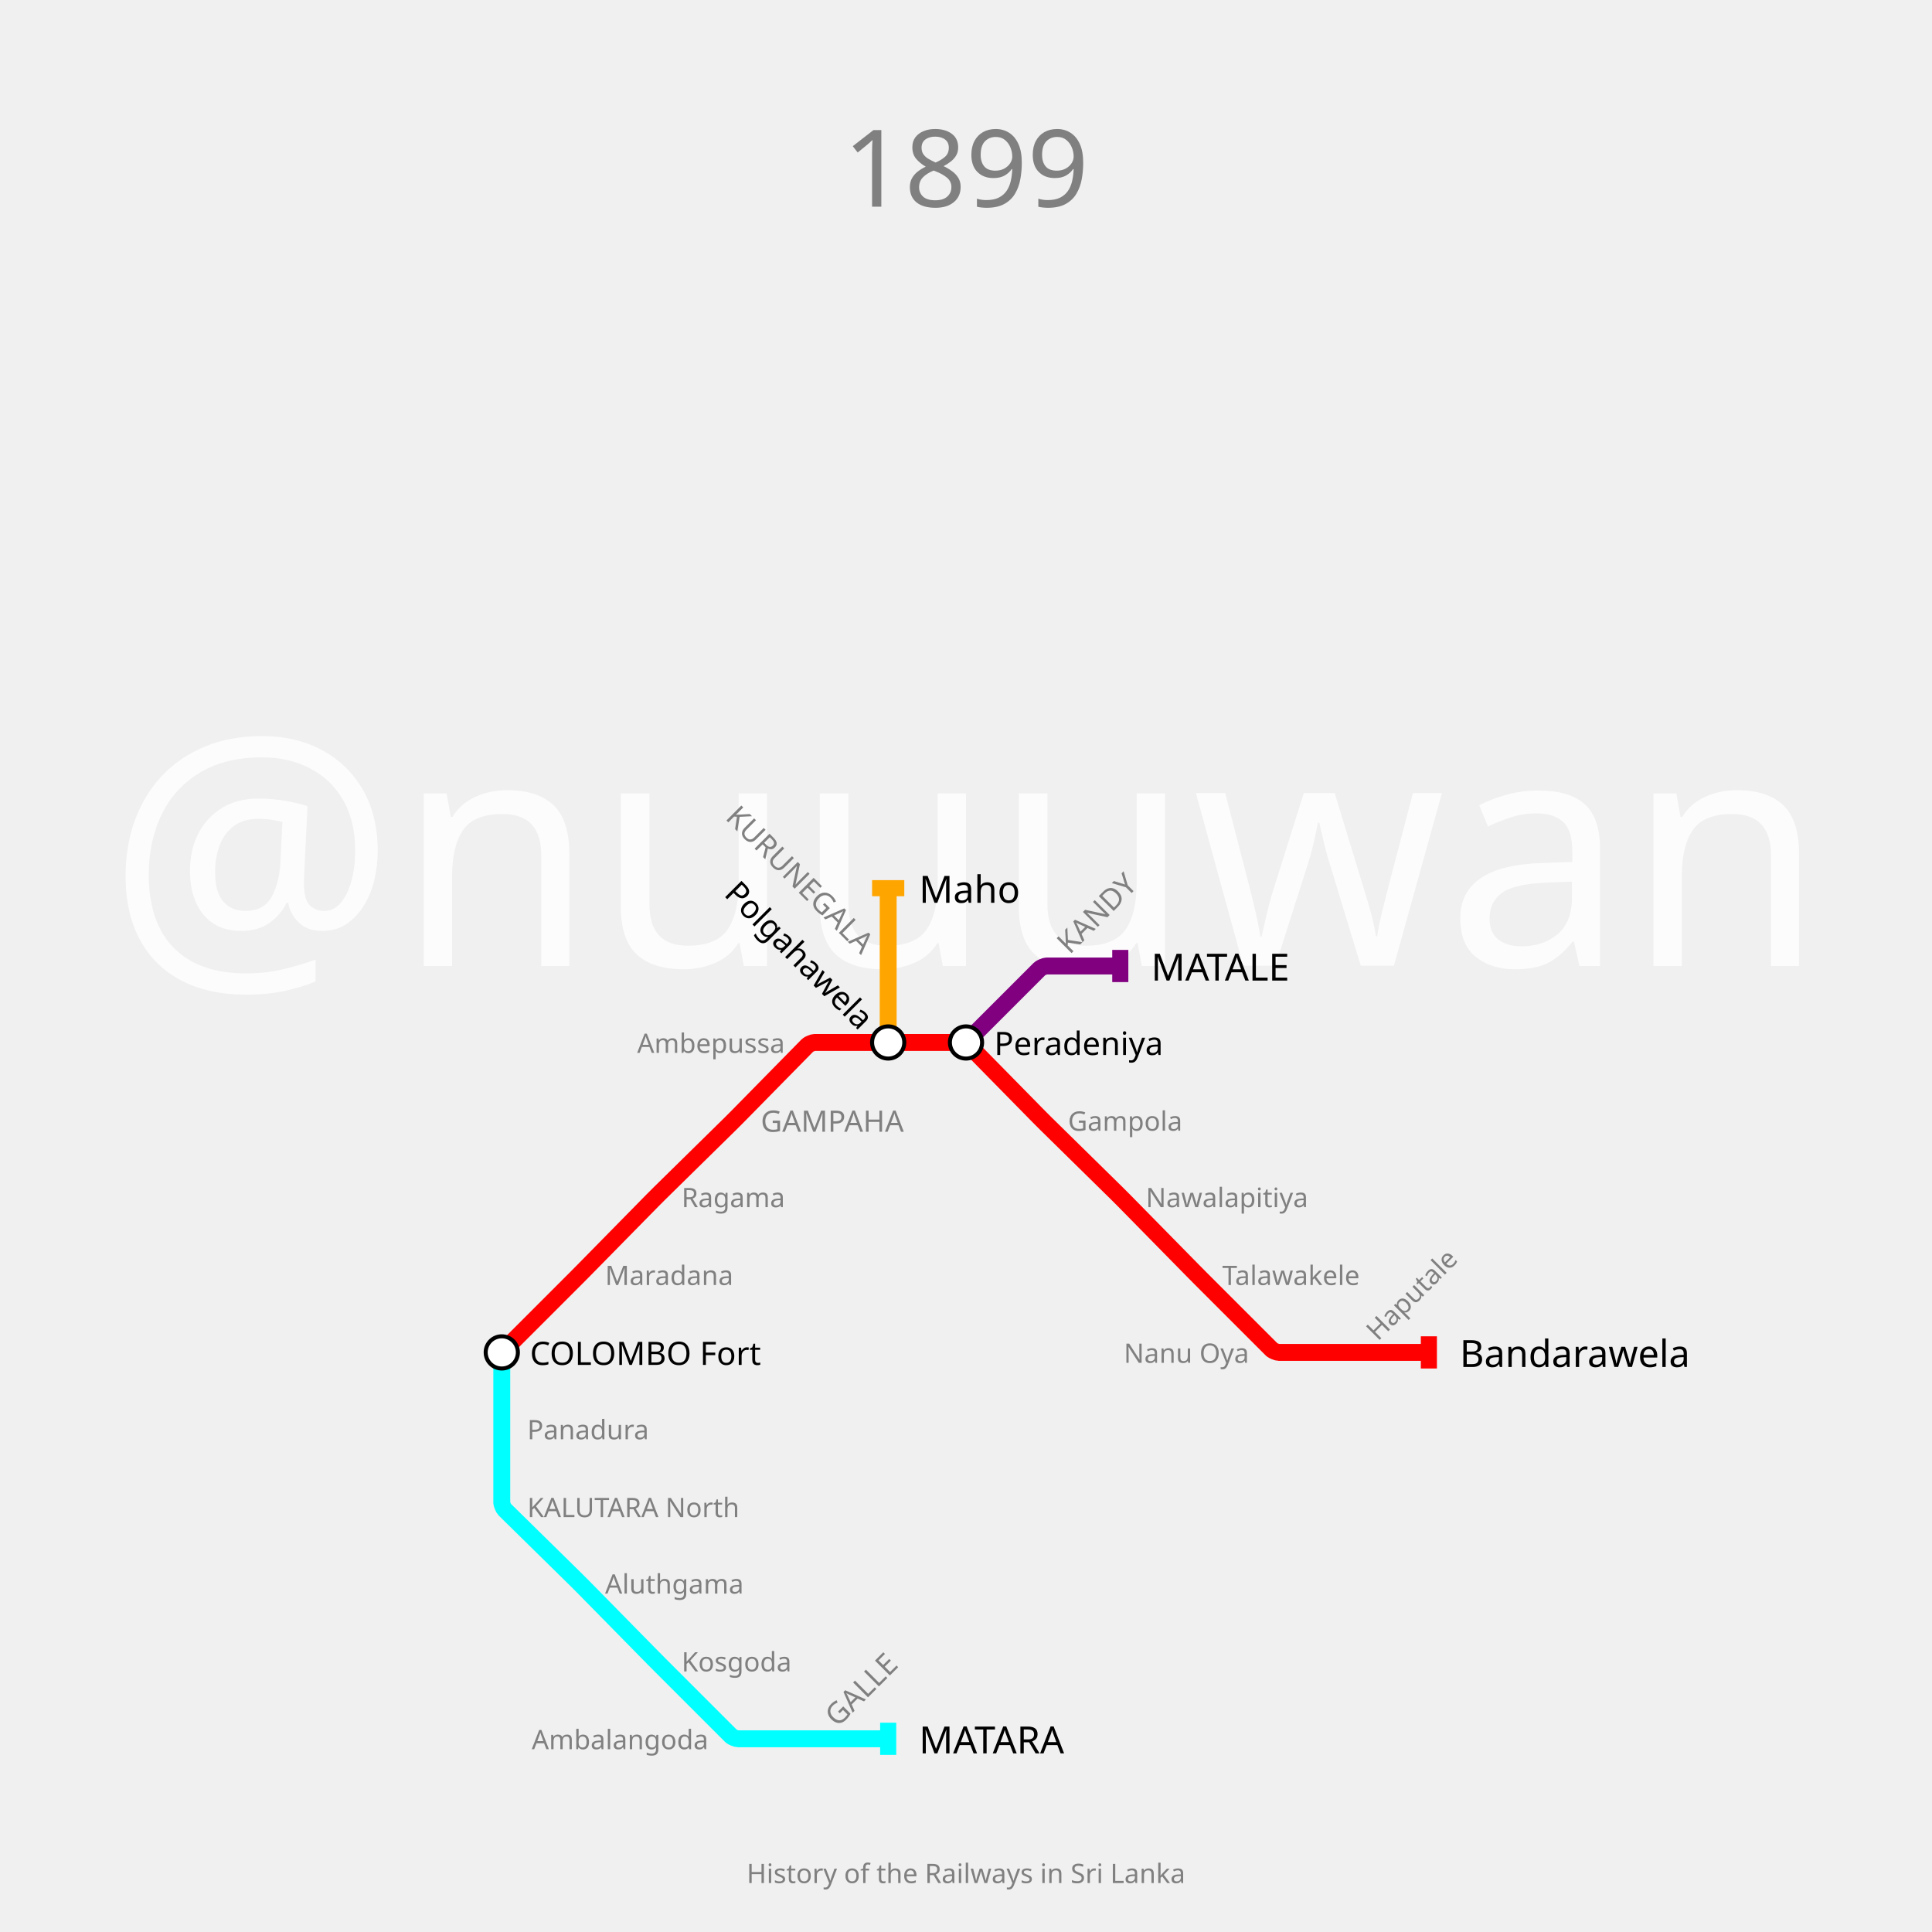
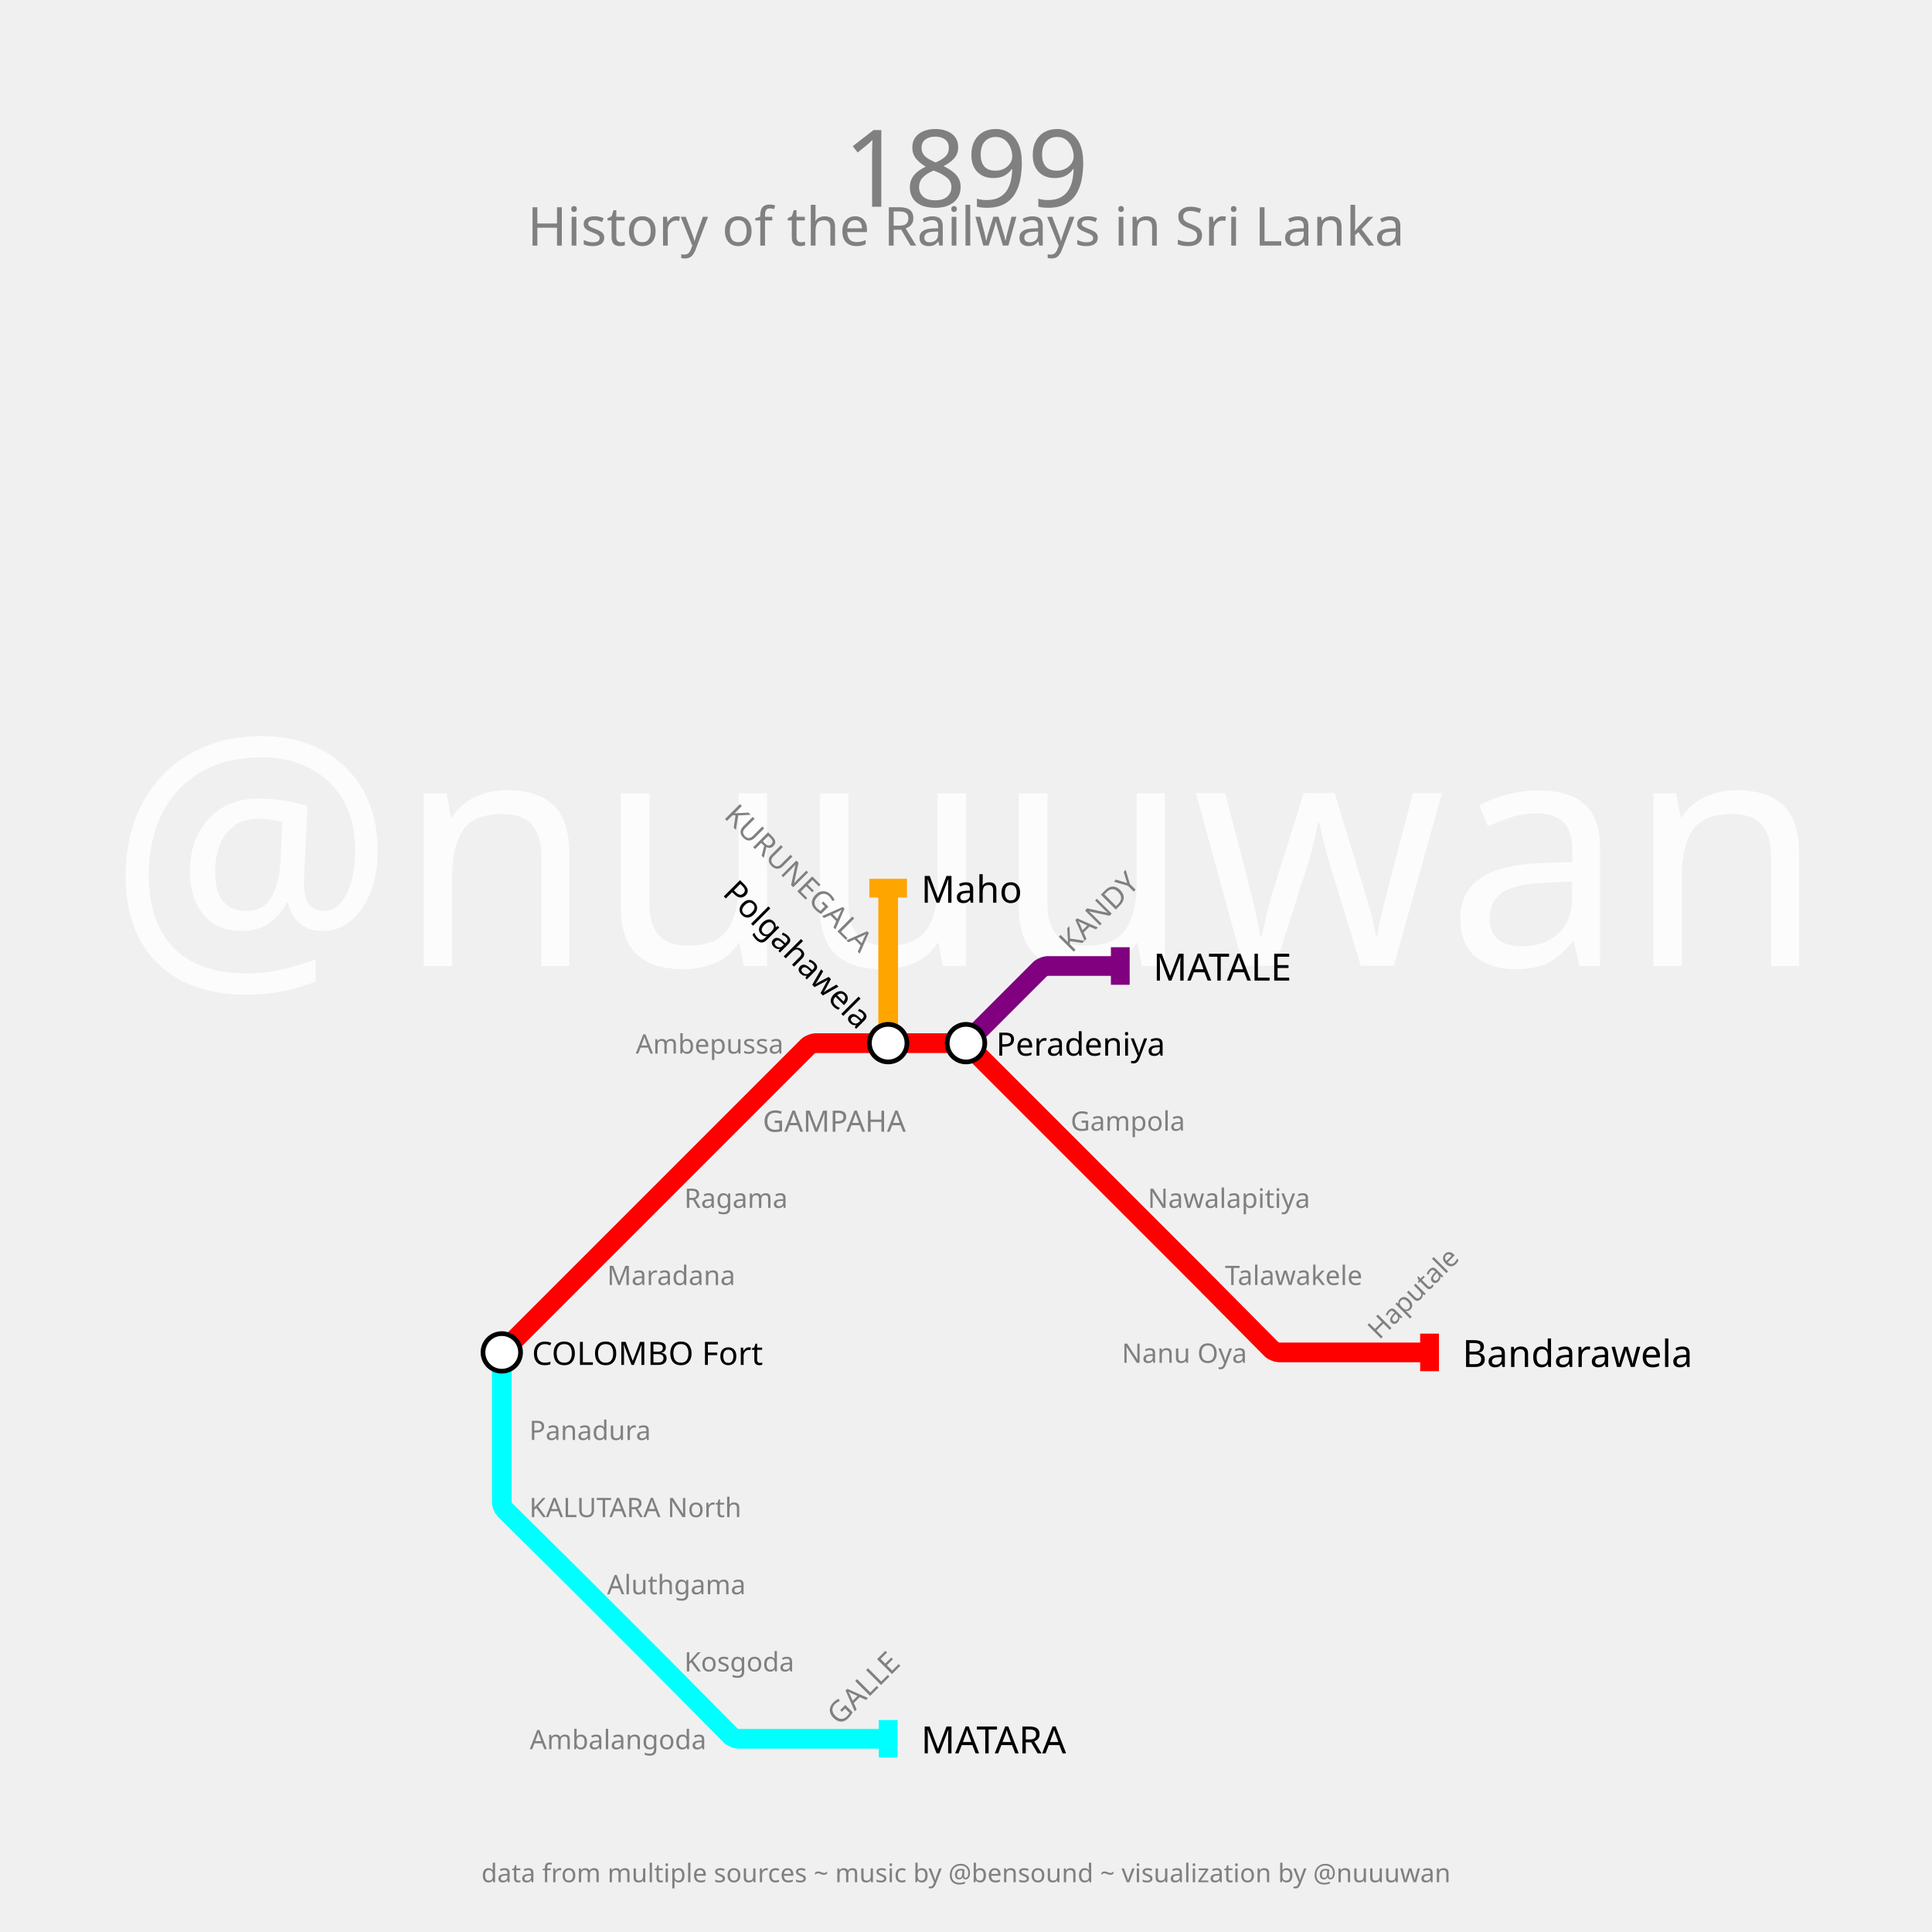
- <svg xmlns="http://www.w3.org/2000/svg" width="1440" height="1440" padding="144">
-   <text fill="#fcfcfc" stroke="none" font-size="240.0" font-family="p22" x="720.0" y="720.0" text-anchor="middle" dominant-baseline="center">@nuuuwan</text>
-   <text fill="gray" stroke="none" font-size="80" font-family="p22" x="720.0" y="92.0" text-anchor="middle" dominant-baseline="hanging">1899</text>
-   <text fill="gray" stroke="none" font-size="20" font-family="p22" x="720.0" y="1388.0" text-anchor="middle" dominant-baseline="text-top">History of the Railways in Sri Lanka</text>
+ <svg xmlns="http://www.w3.org/2000/svg" width="2880" height="2880" padding="288">
+   <text fill="#fcfcfc" stroke="none" font-size="480.0" font-family="p22" x="1440.0" y="1440.0" text-anchor="middle" dominant-baseline="center">@nuuuwan</text>
+   <text fill="gray" stroke="none" font-size="160" font-family="p22" x="1440.0" y="184.0" text-anchor="middle" dominant-baseline="hanging">1899</text>
+   <text fill="gray" stroke="none" font-size="80" font-family="p22" x="1440.0" y="304.0" text-anchor="middle" dominant-baseline="hanging">History of the Railways in Sri Lanka</text>
+   <text fill="gray" stroke="none" font-size="38.4" font-family="p22" x="1440.0" y="2776.0" text-anchor="middle" dominant-baseline="text-top">data from multiple sources ~ music by @bensound ~ visualization by @nuuuwan</text>
  <g>
-     <path fill="none" stroke-width="12.6" stroke-opacity="1" d="M 374.0,1008.0 L 429.125,952.875 C 430.083,951.917 433.9,948.067 434.85,947.1 L 486.293,894.755 C 487.195,893.837 490.837,890.195 491.755,889.293 L 544.238,837.715 C 545.159,836.81 548.81,833.159 549.715,832.238 L 601.967,779.068 C 602.645,778.379 605.933,777.0 606.9,777.0 L 662.0,777.0 L 717.1,777.0 C 718.067,777.0 721.355,778.379 722.033,779.068 L 774.252,832.203 C 775.168,833.136 778.864,836.832 779.797,837.748 L 832.24,889.287 C 833.16,890.192 836.808,893.84 837.713,894.76 L 889.286,947.238 C 890.19,948.159 893.826,951.826 894.738,952.738 L 947.949,1005.949 C 948.633,1006.633 951.933,1008.0 952.9,1008.0 L 1008.0,1008.0 L 1065.0,1008.0" stroke="red" />
-     <rect stroke="none" fill-opacity="1" x="1059" y="996" width="12" height="24" fill="red" />
+     <path fill="none" stroke-width="29.4" stroke-opacity="1" d="M 748.0,2016.0 L 864.0,1900.0 L 979.0,1785.0 L 1094.0,1670.0 L 1204.934,1559.066 C 1206.289,1557.711 1212.833,1555.0 1214.75,1555.0 L 1324.0,1555.0 L 1434.2,1555.0 C 1436.133,1555.0 1442.734,1557.734 1444.101,1559.101 L 1555.0,1670.0 L 1670.0,1785.0 L 1779.25,1894.25 C 1781.167,1896.167 1788.817,1903.85 1790.725,1905.775 L 1895.917,2011.881 C 1897.278,2013.254 1903.867,2016.0 1905.8,2016.0 L 2016.0,2016.0 L 2131.0,2016.0" stroke="red" />
+     <rect stroke="none" fill-opacity="1" x="2117" y="1988" width="28" height="56" fill="red" />
  </g>
  <g>
-     <path fill="none" stroke-width="12.6" stroke-opacity="1" d="M 720.0,777.0 L 774.949,722.051 C 775.633,721.367 778.933,720.0 779.9,720.0 L 835.0,720.0" stroke="purple" />
-     <rect stroke="none" fill-opacity="1" x="829" y="708" width="12" height="24" fill="purple" />
+     <path fill="none" stroke-width="29.4" stroke-opacity="1" d="M 1440.0,1555.0 L 1550.934,1444.066 C 1552.289,1442.711 1558.833,1440.0 1560.75,1440.0 L 1670.0,1440.0" stroke="purple" />
+     <rect stroke="none" fill-opacity="1" x="1656" y="1412" width="28" height="56" fill="purple" />
  </g>
  <g>
-     <path fill="none" stroke-width="12.6" stroke-opacity="1" d="M 374.0,1008.0 L 374.0,1065.0 L 374.0,1120.1 C 374.0,1121.067 375.379,1124.355 376.068,1125.033 L 429.203,1177.252 C 430.136,1178.168 433.832,1181.864 434.748,1182.797 L 486.287,1235.24 C 487.192,1236.16 490.824,1239.824 491.736,1240.736 L 544.985,1293.985 C 545.656,1294.656 548.9,1296.0 549.85,1296.0 L 604.0,1296.0 L 662.0,1296.0" stroke="cyan" />
-     <rect stroke="none" fill-opacity="1" x="656" y="1284" width="12" height="24" fill="cyan" />
+     <path fill="none" stroke-width="29.4" stroke-opacity="1" d="M 748.0,2016.0 L 748.0,2131.0 L 748.0,2240.25 C 748.0,2242.167 750.722,2248.699 752.083,2250.048 L 858.404,2355.452 C 860.269,2357.302 867.715,2364.715 869.572,2366.572 L 973.529,2470.529 C 975.352,2472.352 982.632,2479.663 984.448,2481.495 L 1089.952,2587.917 C 1091.301,2589.278 1097.833,2592.0 1099.75,2592.0 L 1209.0,2592.0 L 1324.0,2592.0" stroke="cyan" />
+     <rect stroke="none" fill-opacity="1" x="1310" y="2564" width="28" height="56" fill="cyan" />
  </g>
  <g>
-     <path fill="none" stroke-width="12.6" stroke-opacity="1" d="M 662.0,777.0 L 662.0,720.0 L 662.0,662.0" stroke="orange" />
-     <rect stroke="none" fill-opacity="1" x="650" y="656" width="24" height="12" fill="orange" />
+     <path fill="none" stroke-width="29.4" stroke-opacity="1" d="M 1324.0,1555.0 L 1324.0,1440.0 L 1324.0,1324.0" stroke="orange" />
+     <rect stroke="none" fill-opacity="1" x="1296" y="1310" width="56" height="28" fill="orange" />
  </g>
  <g>
-     <text fill="black" stroke="none" font-size="28.0" font-family="p22" font-weight="100" text-anchor="start" dominant-baseline="central" x="1088.0" y="1008" transform="translate(1065,1008) rotate(0) translate(-1065,-1008)">Bandarawela</text>
+     <text fill="black" stroke="none" font-size="56.0" font-family="p22" font-weight="100" text-anchor="start" dominant-baseline="central" x="2180.0" y="2016" transform="translate(2131,2016) rotate(0) translate(-2131,-2016)">Bandarawela</text>
  </g>
  <g>
-     <text fill="black" stroke="none" font-size="28.0" font-family="p22" font-weight="100" text-anchor="start" dominant-baseline="central" x="858.0" y="720" transform="translate(835,720) rotate(0) translate(-835,-720)">MATALE</text>
+     <text fill="black" stroke="none" font-size="56.0" font-family="p22" font-weight="100" text-anchor="start" dominant-baseline="central" x="1719.0" y="1440" transform="translate(1670,1440) rotate(0) translate(-1670,-1440)">MATALE</text>
  </g>
  <g>
-     <text fill="black" stroke="none" font-size="28.0" font-family="p22" font-weight="100" text-anchor="start" dominant-baseline="central" x="685.0" y="1296" transform="translate(662,1296) rotate(0) translate(-662,-1296)">MATARA</text>
+     <text fill="black" stroke="none" font-size="56.0" font-family="p22" font-weight="100" text-anchor="start" dominant-baseline="central" x="1373.0" y="2592" transform="translate(1324,2592) rotate(0) translate(-1324,-2592)">MATARA</text>
  </g>
  <g>
-     <text fill="black" stroke="none" font-size="28.0" font-family="p22" font-weight="100" text-anchor="start" dominant-baseline="central" x="685.0" y="662" transform="translate(662,662) rotate(0) translate(-662,-662)">Maho</text>
+     <text fill="black" stroke="none" font-size="56.0" font-family="p22" font-weight="100" text-anchor="start" dominant-baseline="central" x="1373.0" y="1324" transform="translate(1324,1324) rotate(0) translate(-1324,-1324)">Maho</text>
  </g>
  <g>
-     <circle r="12" fill="white" stroke="black" stroke-width="3.0" cx="374" cy="1008" />
-     <text fill="black" stroke="none" font-size="24.0" font-family="p22" font-weight="100" text-anchor="start" dominant-baseline="central" x="395.0" y="1008" transform="translate(374,1008) rotate(0) translate(-374,-1008)">COLOMBO Fort</text>
+     <circle r="28" fill="white" stroke="black" stroke-width="7.0" cx="748" cy="2016" />
+     <text fill="black" stroke="none" font-size="48.0" font-family="p22" font-weight="100" text-anchor="start" dominant-baseline="central" x="793.0" y="2016" transform="translate(748,2016) rotate(0) translate(-748,-2016)">COLOMBO Fort</text>
  </g>
  <g>
-     <circle r="12" fill="white" stroke="black" stroke-width="3.0" cx="662" cy="777" />
-     <text fill="black" stroke="none" font-size="24.0" font-family="p22" font-weight="100" text-anchor="end" dominant-baseline="central" x="641.0" y="777" transform="translate(662,777) rotate(45) translate(-662,-777)">Polgahawela</text>
+     <circle r="28" fill="white" stroke="black" stroke-width="7.0" cx="1324" cy="1555" />
+     <text fill="black" stroke="none" font-size="48.0" font-family="p22" font-weight="100" text-anchor="end" dominant-baseline="central" x="1279.0" y="1555" transform="translate(1324,1555) rotate(45) translate(-1324,-1555)">Polgahawela</text>
  </g>
  <g>
-     <circle r="12" fill="white" stroke="black" stroke-width="3.0" cx="720" cy="777" />
-     <text fill="black" stroke="none" font-size="24.0" font-family="p22" font-weight="100" text-anchor="start" dominant-baseline="central" x="741.0" y="777" transform="translate(720,777) rotate(0) translate(-720,-777)">Peradeniya</text>
+     <circle r="28" fill="white" stroke="black" stroke-width="7.0" cx="1440" cy="1555" />
+     <text fill="black" stroke="none" font-size="48.0" font-family="p22" font-weight="100" text-anchor="start" dominant-baseline="central" x="1485.0" y="1555" transform="translate(1440,1555) rotate(0) translate(-1440,-1555)">Peradeniya</text>
  </g>
  <g>
-     <text fill="gray" stroke="none" font-size="22.0" font-family="p22" font-weight="100" text-anchor="start" dominant-baseline="central" x="567.0" y="835" transform="translate(547,835) rotate(0) translate(-547,-835)">GAMPAHA</text>
+     <text fill="gray" stroke="none" font-size="44.0" font-family="p22" font-weight="100" text-anchor="start" dominant-baseline="central" x="1137.0" y="1670" transform="translate(1094,1670) rotate(0) translate(-1094,-1670)">GAMPAHA</text>
  </g>
  <g>
-     <text fill="gray" stroke="none" font-size="22.0" font-family="p22" font-weight="100" text-anchor="start" dominant-baseline="central" x="797.0" y="720" transform="translate(777,720) rotate(-45) translate(-777,-720)">KANDY</text>
+     <text fill="gray" stroke="none" font-size="44.0" font-family="p22" font-weight="100" text-anchor="start" dominant-baseline="central" x="1598.0" y="1440" transform="translate(1555,1440) rotate(-45) translate(-1555,-1440)">KANDY</text>
  </g>
  <g>
-     <text fill="gray" stroke="none" font-size="22.0" font-family="p22" font-weight="100" text-anchor="start" dominant-baseline="central" x="624.0" y="1296" transform="translate(604,1296) rotate(-45) translate(-604,-1296)">GALLE</text>
+     <text fill="gray" stroke="none" font-size="44.0" font-family="p22" font-weight="100" text-anchor="start" dominant-baseline="central" x="1252.0" y="2592" transform="translate(1209,2592) rotate(-45) translate(-1209,-2592)">GALLE</text>
  </g>
  <g>
-     <text fill="gray" stroke="none" font-size="22.0" font-family="p22" font-weight="100" text-anchor="end" dominant-baseline="central" x="642.0" y="720" transform="translate(662,720) rotate(45) translate(-662,-720)">KURUNEGALA</text>
+     <text fill="gray" stroke="none" font-size="44.0" font-family="p22" font-weight="100" text-anchor="end" dominant-baseline="central" x="1281.0" y="1440" transform="translate(1324,1440) rotate(45) translate(-1324,-1440)">KURUNEGALA</text>
  </g>
  <g>
-     <text fill="gray" stroke="none" font-size="20" font-family="p22" font-weight="100" text-anchor="start" dominant-baseline="central" x="451.0" y="950" transform="translate(432,950) rotate(0) translate(-432,-950)">Maradana</text>
+     <text fill="gray" stroke="none" font-size="40" font-family="p22" font-weight="100" text-anchor="start" dominant-baseline="central" x="905.0" y="1900" transform="translate(864,1900) rotate(0) translate(-864,-1900)">Maradana</text>
  </g>
  <g>
-     <text fill="gray" stroke="none" font-size="20" font-family="p22" font-weight="100" text-anchor="start" dominant-baseline="central" x="508.0" y="892" transform="translate(489,892) rotate(0) translate(-489,-892)">Ragama</text>
+     <text fill="gray" stroke="none" font-size="40" font-family="p22" font-weight="100" text-anchor="start" dominant-baseline="central" x="1020.0" y="1785" transform="translate(979,1785) rotate(0) translate(-979,-1785)">Ragama</text>
  </g>
  <g>
-     <text fill="gray" stroke="none" font-size="20" font-family="p22" font-weight="100" text-anchor="end" dominant-baseline="central" x="585.0" y="777" transform="translate(604,777) rotate(0) translate(-604,-777)">Ambepussa</text>
+     <text fill="gray" stroke="none" font-size="40" font-family="p22" font-weight="100" text-anchor="end" dominant-baseline="central" x="1168.0" y="1555" transform="translate(1209,1555) rotate(0) translate(-1209,-1555)">Ambepussa</text>
  </g>
  <g>
-     <text fill="gray" stroke="none" font-size="20" font-family="p22" font-weight="100" text-anchor="start" dominant-baseline="central" x="796.0" y="835" transform="translate(777,835) rotate(0) translate(-777,-835)">Gampola</text>
+     <text fill="gray" stroke="none" font-size="40" font-family="p22" font-weight="100" text-anchor="start" dominant-baseline="central" x="1596.0" y="1670" transform="translate(1555,1670) rotate(0) translate(-1555,-1670)">Gampola</text>
  </g>
  <g>
-     <text fill="gray" stroke="none" font-size="20" font-family="p22" font-weight="100" text-anchor="start" dominant-baseline="central" x="854.0" y="892" transform="translate(835,892) rotate(0) translate(-835,-892)">Nawalapitiya</text>
+     <text fill="gray" stroke="none" font-size="40" font-family="p22" font-weight="100" text-anchor="start" dominant-baseline="central" x="1711.0" y="1785" transform="translate(1670,1785) rotate(0) translate(-1670,-1785)">Nawalapitiya</text>
  </g>
  <g>
-     <text fill="gray" stroke="none" font-size="20" font-family="p22" font-weight="100" text-anchor="start" dominant-baseline="central" x="911.0" y="950" transform="translate(892,950) rotate(0) translate(-892,-950)">Talawakele</text>
+     <text fill="gray" stroke="none" font-size="40" font-family="p22" font-weight="100" text-anchor="start" dominant-baseline="central" x="1826.0" y="1900" transform="translate(1785,1900) rotate(0) translate(-1785,-1900)">Talawakele</text>
  </g>
  <g>
-     <text fill="gray" stroke="none" font-size="20" font-family="p22" font-weight="100" text-anchor="end" dominant-baseline="central" x="931.0" y="1008" transform="translate(950,1008) rotate(0) translate(-950,-1008)">Nanu Oya</text>
+     <text fill="gray" stroke="none" font-size="40" font-family="p22" font-weight="100" text-anchor="end" dominant-baseline="central" x="1859.0" y="2016" transform="translate(1900,2016) rotate(0) translate(-1900,-2016)">Nanu Oya</text>
  </g>
  <g>
-     <text fill="gray" stroke="none" font-size="20" font-family="p22" font-weight="100" text-anchor="start" dominant-baseline="central" x="1027.0" y="1008" transform="translate(1008,1008) rotate(-45) translate(-1008,-1008)">Haputale</text>
+     <text fill="gray" stroke="none" font-size="40" font-family="p22" font-weight="100" text-anchor="start" dominant-baseline="central" x="2057.0" y="2016" transform="translate(2016,2016) rotate(-45) translate(-2016,-2016)">Haputale</text>
  </g>
  <g>
-     <text fill="gray" stroke="none" font-size="20" font-family="p22" font-weight="100" text-anchor="start" dominant-baseline="central" x="393.0" y="1065" transform="translate(374,1065) rotate(0) translate(-374,-1065)">Panadura</text>
+     <text fill="gray" stroke="none" font-size="40" font-family="p22" font-weight="100" text-anchor="start" dominant-baseline="central" x="789.0" y="2131" transform="translate(748,2131) rotate(0) translate(-748,-2131)">Panadura</text>
  </g>
  <g>
-     <text fill="gray" stroke="none" font-size="20" font-family="p22" font-weight="100" text-anchor="start" dominant-baseline="central" x="393.0" y="1123" transform="translate(374,1123) rotate(0) translate(-374,-1123)">KALUTARA North</text>
+     <text fill="gray" stroke="none" font-size="40" font-family="p22" font-weight="100" text-anchor="start" dominant-baseline="central" x="789.0" y="2246" transform="translate(748,2246) rotate(0) translate(-748,-2246)">KALUTARA North</text>
  </g>
  <g>
-     <text fill="gray" stroke="none" font-size="20" font-family="p22" font-weight="100" text-anchor="start" dominant-baseline="central" x="451.0" y="1180" transform="translate(432,1180) rotate(0) translate(-432,-1180)">Aluthgama</text>
+     <text fill="gray" stroke="none" font-size="40" font-family="p22" font-weight="100" text-anchor="start" dominant-baseline="central" x="905.0" y="2361" transform="translate(864,2361) rotate(0) translate(-864,-2361)">Aluthgama</text>
  </g>
  <g>
-     <text fill="gray" stroke="none" font-size="20" font-family="p22" font-weight="100" text-anchor="start" dominant-baseline="central" x="508.0" y="1238" transform="translate(489,1238) rotate(0) translate(-489,-1238)">Kosgoda</text>
+     <text fill="gray" stroke="none" font-size="40" font-family="p22" font-weight="100" text-anchor="start" dominant-baseline="central" x="1020.0" y="2476" transform="translate(979,2476) rotate(0) translate(-979,-2476)">Kosgoda</text>
  </g>
  <g>
-     <text fill="gray" stroke="none" font-size="20" font-family="p22" font-weight="100" text-anchor="end" dominant-baseline="central" x="528.0" y="1296" transform="translate(547,1296) rotate(0) translate(-547,-1296)">Ambalangoda</text>
+     <text fill="gray" stroke="none" font-size="40" font-family="p22" font-weight="100" text-anchor="end" dominant-baseline="central" x="1053.0" y="2592" transform="translate(1094,2592) rotate(0) translate(-1094,-2592)">Ambalangoda</text>
  </g>
</svg>
